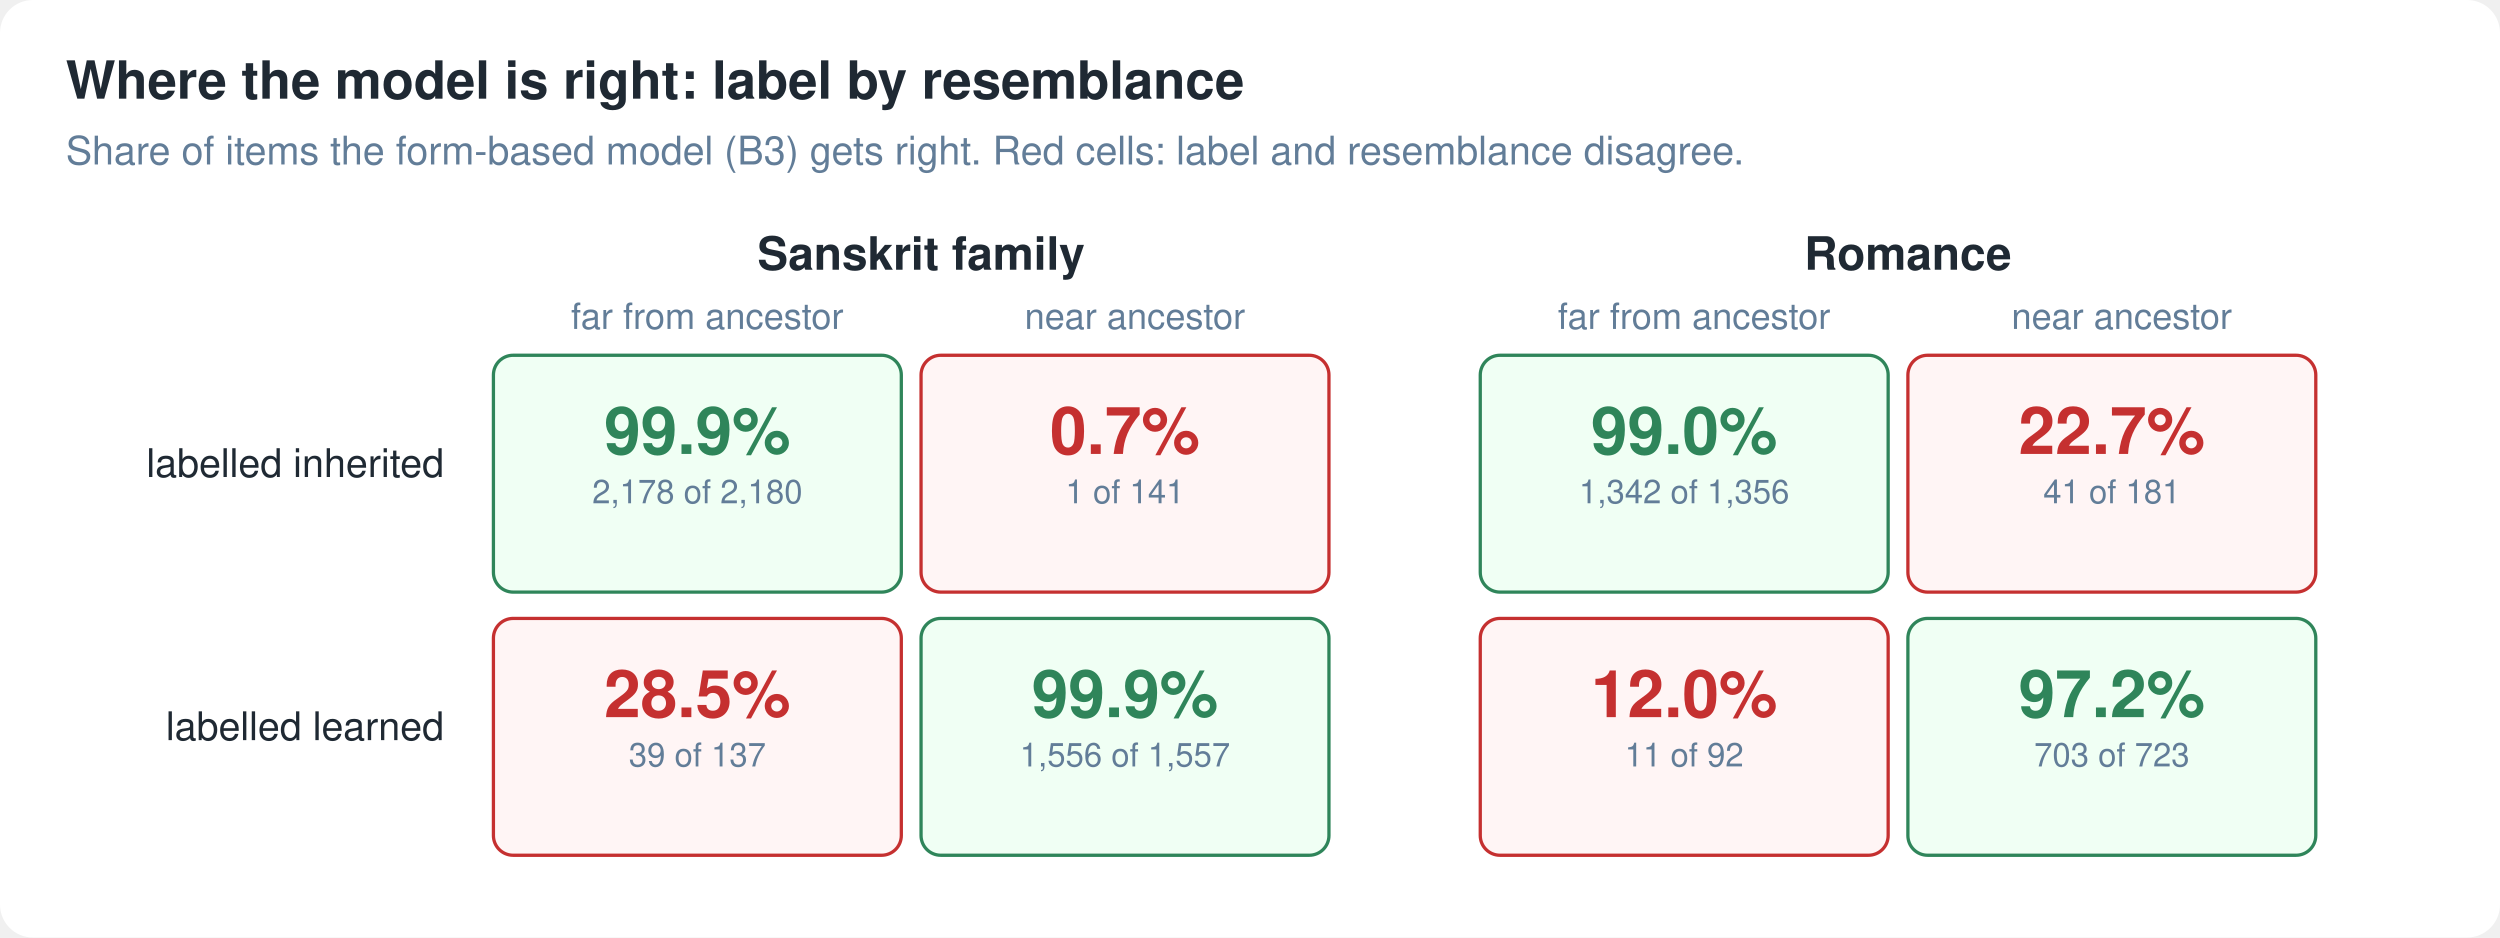
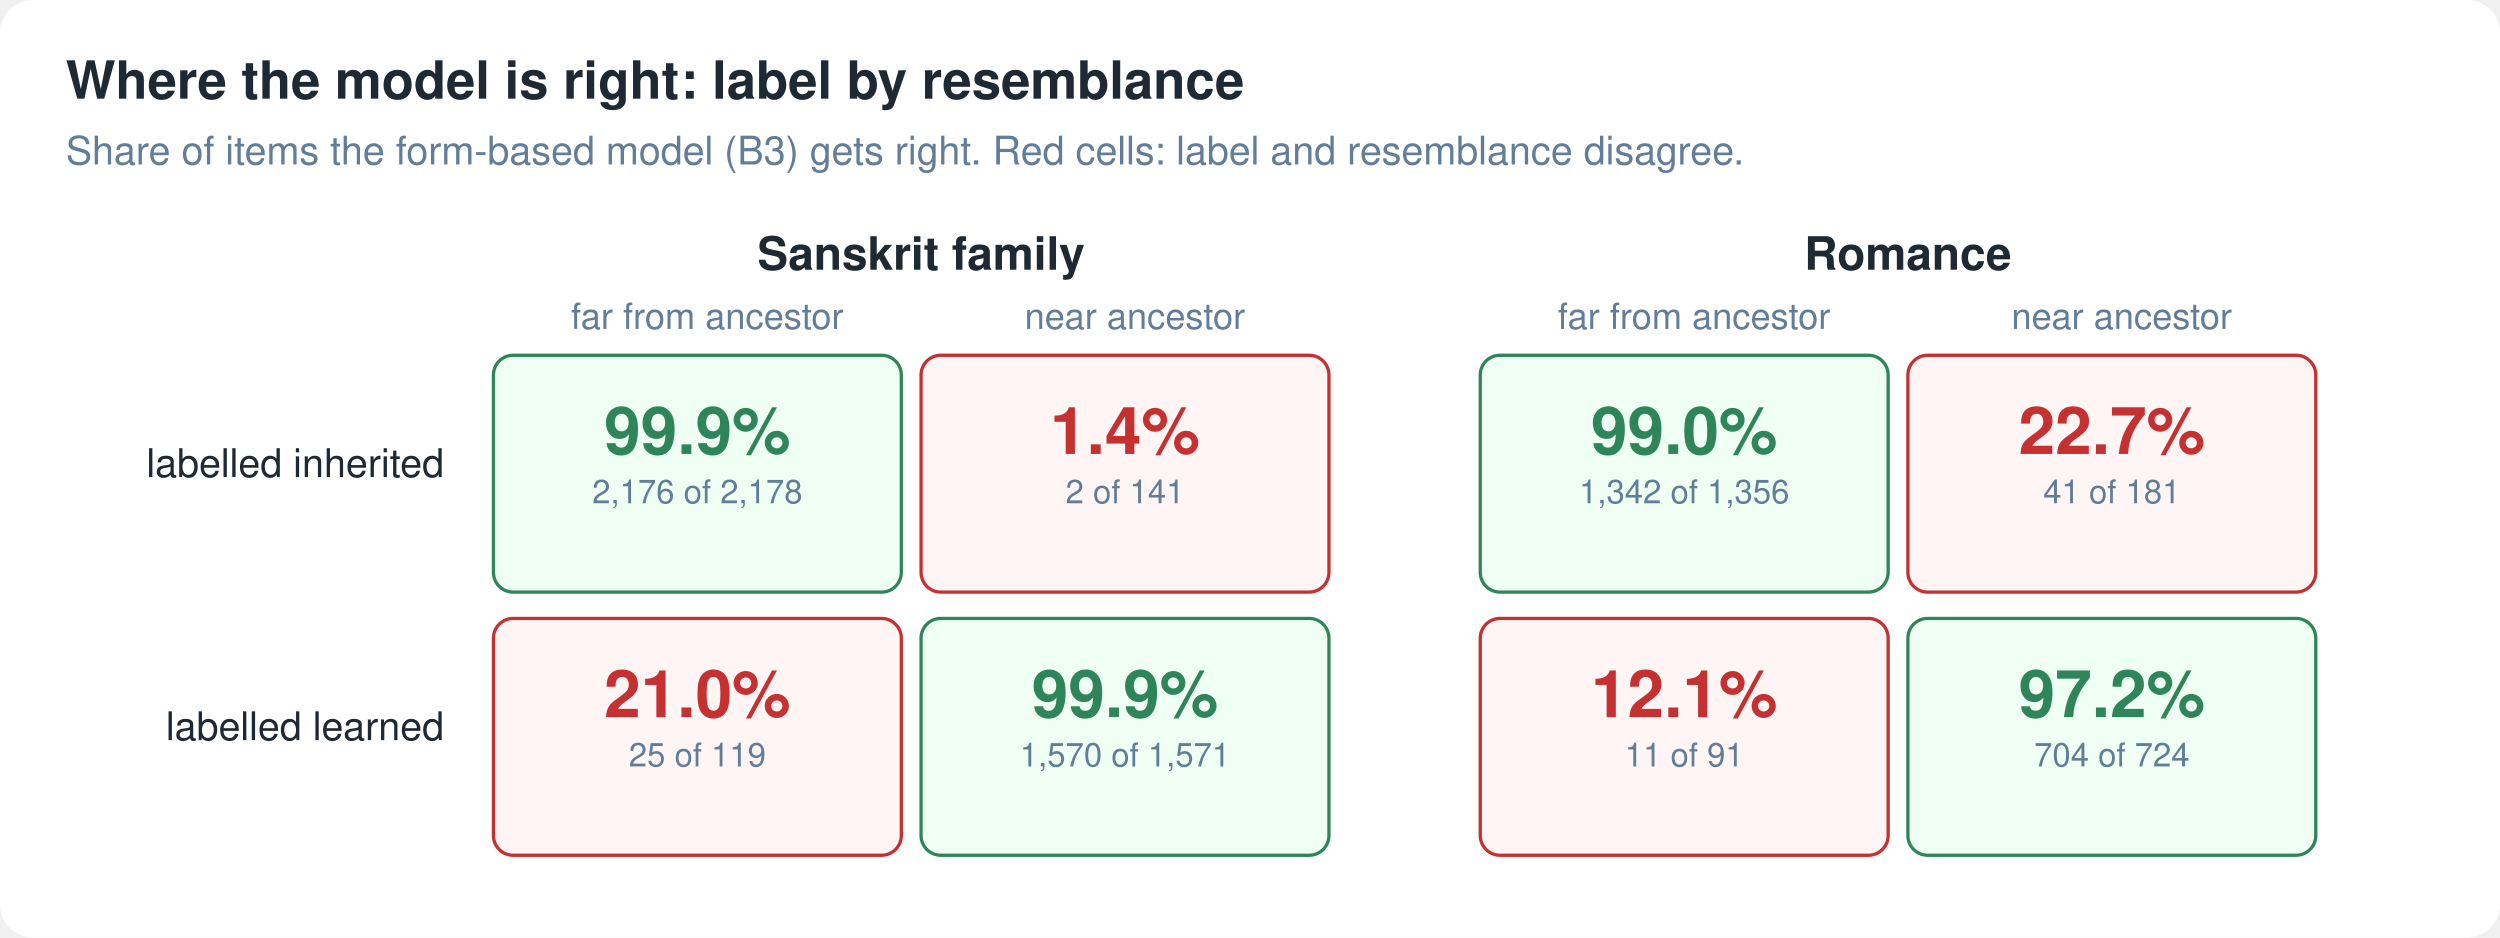
<svg xmlns="http://www.w3.org/2000/svg" viewBox="0 0 760 285" width="760" height="285" font-family="Helvetica, Arial, sans-serif">
  <rect width="760" height="285" rx="10" fill="#ffffff" />
  <text x="20" y="30" font-size="16" fill="#1f2933" text-anchor="start" font-weight="bold">Where the model is right: label by resemblance</text>
  <text x="20" y="50" font-size="12" fill="#627d98" text-anchor="start" font-weight="normal">Share of items the form-based model (B3) gets right. Red cells: label and resemblance disagree.</text>
  <text x="280" y="82" font-size="14" fill="#1f2933" text-anchor="middle" font-weight="bold">Sanskrit family</text>
  <text x="215" y="100" font-size="11" fill="#627d98" text-anchor="middle" font-weight="normal">far from ancestor</text>
  <text x="345" y="100" font-size="11" fill="#627d98" text-anchor="middle" font-weight="normal">near ancestor</text>
  <text x="135" y="145" font-size="12" fill="#1f2933" text-anchor="end" font-weight="normal">labelled inherited</text>
  <rect x="150" y="108" width="124" height="72" rx="6" fill="#f0fff4" stroke="#2f855a" />
  <rect x="158" y="158" width="0" height="10" rx="3" fill="#2f855a">
    <animate attributeName="width" from="0" to="107.9" begin="0.00s" dur="0.9s" fill="freeze" />
  </rect>
  <text x="212" y="138" font-size="20" fill="#2f855a" text-anchor="middle" font-weight="bold">99.9%</text>
-   <text x="212" y="153" font-size="10" fill="#627d98" text-anchor="middle" font-weight="normal">2,178 of 2,180</text>
+   <text x="212" y="153" font-size="10" fill="#627d98" text-anchor="middle" font-weight="normal">2,176 of 2,178</text>
  <rect x="280" y="108" width="124" height="72" rx="6" fill="#fff5f5" stroke="#c53030" />
  <rect x="288" y="158" width="0" height="10" rx="3" fill="#c53030">
-     <animate attributeName="width" from="0" to="0.8" begin="0.20s" dur="0.9s" fill="freeze" />
+     <animate attributeName="width" from="0" to="1.5" begin="0.20s" dur="0.9s" fill="freeze" />
  </rect>
-   <text x="342" y="138" font-size="20" fill="#c53030" text-anchor="middle" font-weight="bold">0.7%</text>
-   <text x="342" y="153" font-size="10" fill="#627d98" text-anchor="middle" font-weight="normal">1 of 141</text>
+   <text x="342" y="138" font-size="20" fill="#c53030" text-anchor="middle" font-weight="bold">1.4%</text>
+   <text x="342" y="153" font-size="10" fill="#627d98" text-anchor="middle" font-weight="normal">2 of 141</text>
  <text x="135" y="225" font-size="12" fill="#1f2933" text-anchor="end" font-weight="normal">labelled learned</text>
  <rect x="150" y="188" width="124" height="72" rx="6" fill="#fff5f5" stroke="#c53030" />
  <rect x="158" y="238" width="0" height="10" rx="3" fill="#c53030">
-     <animate attributeName="width" from="0" to="30.7" begin="0.40s" dur="0.9s" fill="freeze" />
+     <animate attributeName="width" from="0" to="22.7" begin="0.40s" dur="0.9s" fill="freeze" />
  </rect>
-   <text x="212" y="218" font-size="20" fill="#c53030" text-anchor="middle" font-weight="bold">28.5%</text>
-   <text x="212" y="233" font-size="10" fill="#627d98" text-anchor="middle" font-weight="normal">39 of 137</text>
+   <text x="212" y="218" font-size="20" fill="#c53030" text-anchor="middle" font-weight="bold">21.0%</text>
+   <text x="212" y="233" font-size="10" fill="#627d98" text-anchor="middle" font-weight="normal">25 of 119</text>
  <rect x="280" y="188" width="124" height="72" rx="6" fill="#f0fff4" stroke="#2f855a" />
  <rect x="288" y="238" width="0" height="10" rx="3" fill="#2f855a">
    <animate attributeName="width" from="0" to="107.9" begin="0.60s" dur="0.9s" fill="freeze" />
  </rect>
  <text x="342" y="218" font-size="20" fill="#2f855a" text-anchor="middle" font-weight="bold">99.9%</text>
-   <text x="342" y="233" font-size="10" fill="#627d98" text-anchor="middle" font-weight="normal">1,556 of 1,557</text>
+   <text x="342" y="233" font-size="10" fill="#627d98" text-anchor="middle" font-weight="normal">1,570 of 1,571</text>
  <text x="580" y="82" font-size="14" fill="#1f2933" text-anchor="middle" font-weight="bold">Romance</text>
  <text x="515" y="100" font-size="11" fill="#627d98" text-anchor="middle" font-weight="normal">far from ancestor</text>
  <text x="645" y="100" font-size="11" fill="#627d98" text-anchor="middle" font-weight="normal">near ancestor</text>
  <rect x="450" y="108" width="124" height="72" rx="6" fill="#f0fff4" stroke="#2f855a" />
  <rect x="458" y="158" width="0" height="10" rx="3" fill="#2f855a">
    <animate attributeName="width" from="0" to="106.9" begin="0.00s" dur="0.9s" fill="freeze" />
  </rect>
  <text x="512" y="138" font-size="20" fill="#2f855a" text-anchor="middle" font-weight="bold">99.0%</text>
  <text x="512" y="153" font-size="10" fill="#627d98" text-anchor="middle" font-weight="normal">1,342 of 1,356</text>
  <rect x="580" y="108" width="124" height="72" rx="6" fill="#fff5f5" stroke="#c53030" />
  <rect x="588" y="158" width="0" height="10" rx="3" fill="#c53030">
    <animate attributeName="width" from="0" to="24.5" begin="0.20s" dur="0.9s" fill="freeze" />
  </rect>
  <text x="642" y="138" font-size="20" fill="#c53030" text-anchor="middle" font-weight="bold">22.7%</text>
  <text x="642" y="153" font-size="10" fill="#627d98" text-anchor="middle" font-weight="normal">41 of 181</text>
  <rect x="450" y="188" width="124" height="72" rx="6" fill="#fff5f5" stroke="#c53030" />
  <rect x="458" y="238" width="0" height="10" rx="3" fill="#c53030">
-     <animate attributeName="width" from="0" to="12.9" begin="0.40s" dur="0.9s" fill="freeze" />
+     <animate attributeName="width" from="0" to="13.1" begin="0.40s" dur="0.9s" fill="freeze" />
  </rect>
-   <text x="512" y="218" font-size="20" fill="#c53030" text-anchor="middle" font-weight="bold">12.0%</text>
-   <text x="512" y="233" font-size="10" fill="#627d98" text-anchor="middle" font-weight="normal">11 of 92</text>
+   <text x="512" y="218" font-size="20" fill="#c53030" text-anchor="middle" font-weight="bold">12.1%</text>
+   <text x="512" y="233" font-size="10" fill="#627d98" text-anchor="middle" font-weight="normal">11 of 91</text>
  <rect x="580" y="188" width="124" height="72" rx="6" fill="#f0fff4" stroke="#2f855a" />
  <rect x="588" y="238" width="0" height="10" rx="3" fill="#2f855a">
    <animate attributeName="width" from="0" to="105.0" begin="0.60s" dur="0.9s" fill="freeze" />
  </rect>
  <text x="642" y="218" font-size="20" fill="#2f855a" text-anchor="middle" font-weight="bold">97.2%</text>
-   <text x="642" y="233" font-size="10" fill="#627d98" text-anchor="middle" font-weight="normal">703 of 723</text>
+   <text x="642" y="233" font-size="10" fill="#627d98" text-anchor="middle" font-weight="normal">704 of 724</text>
</svg>
